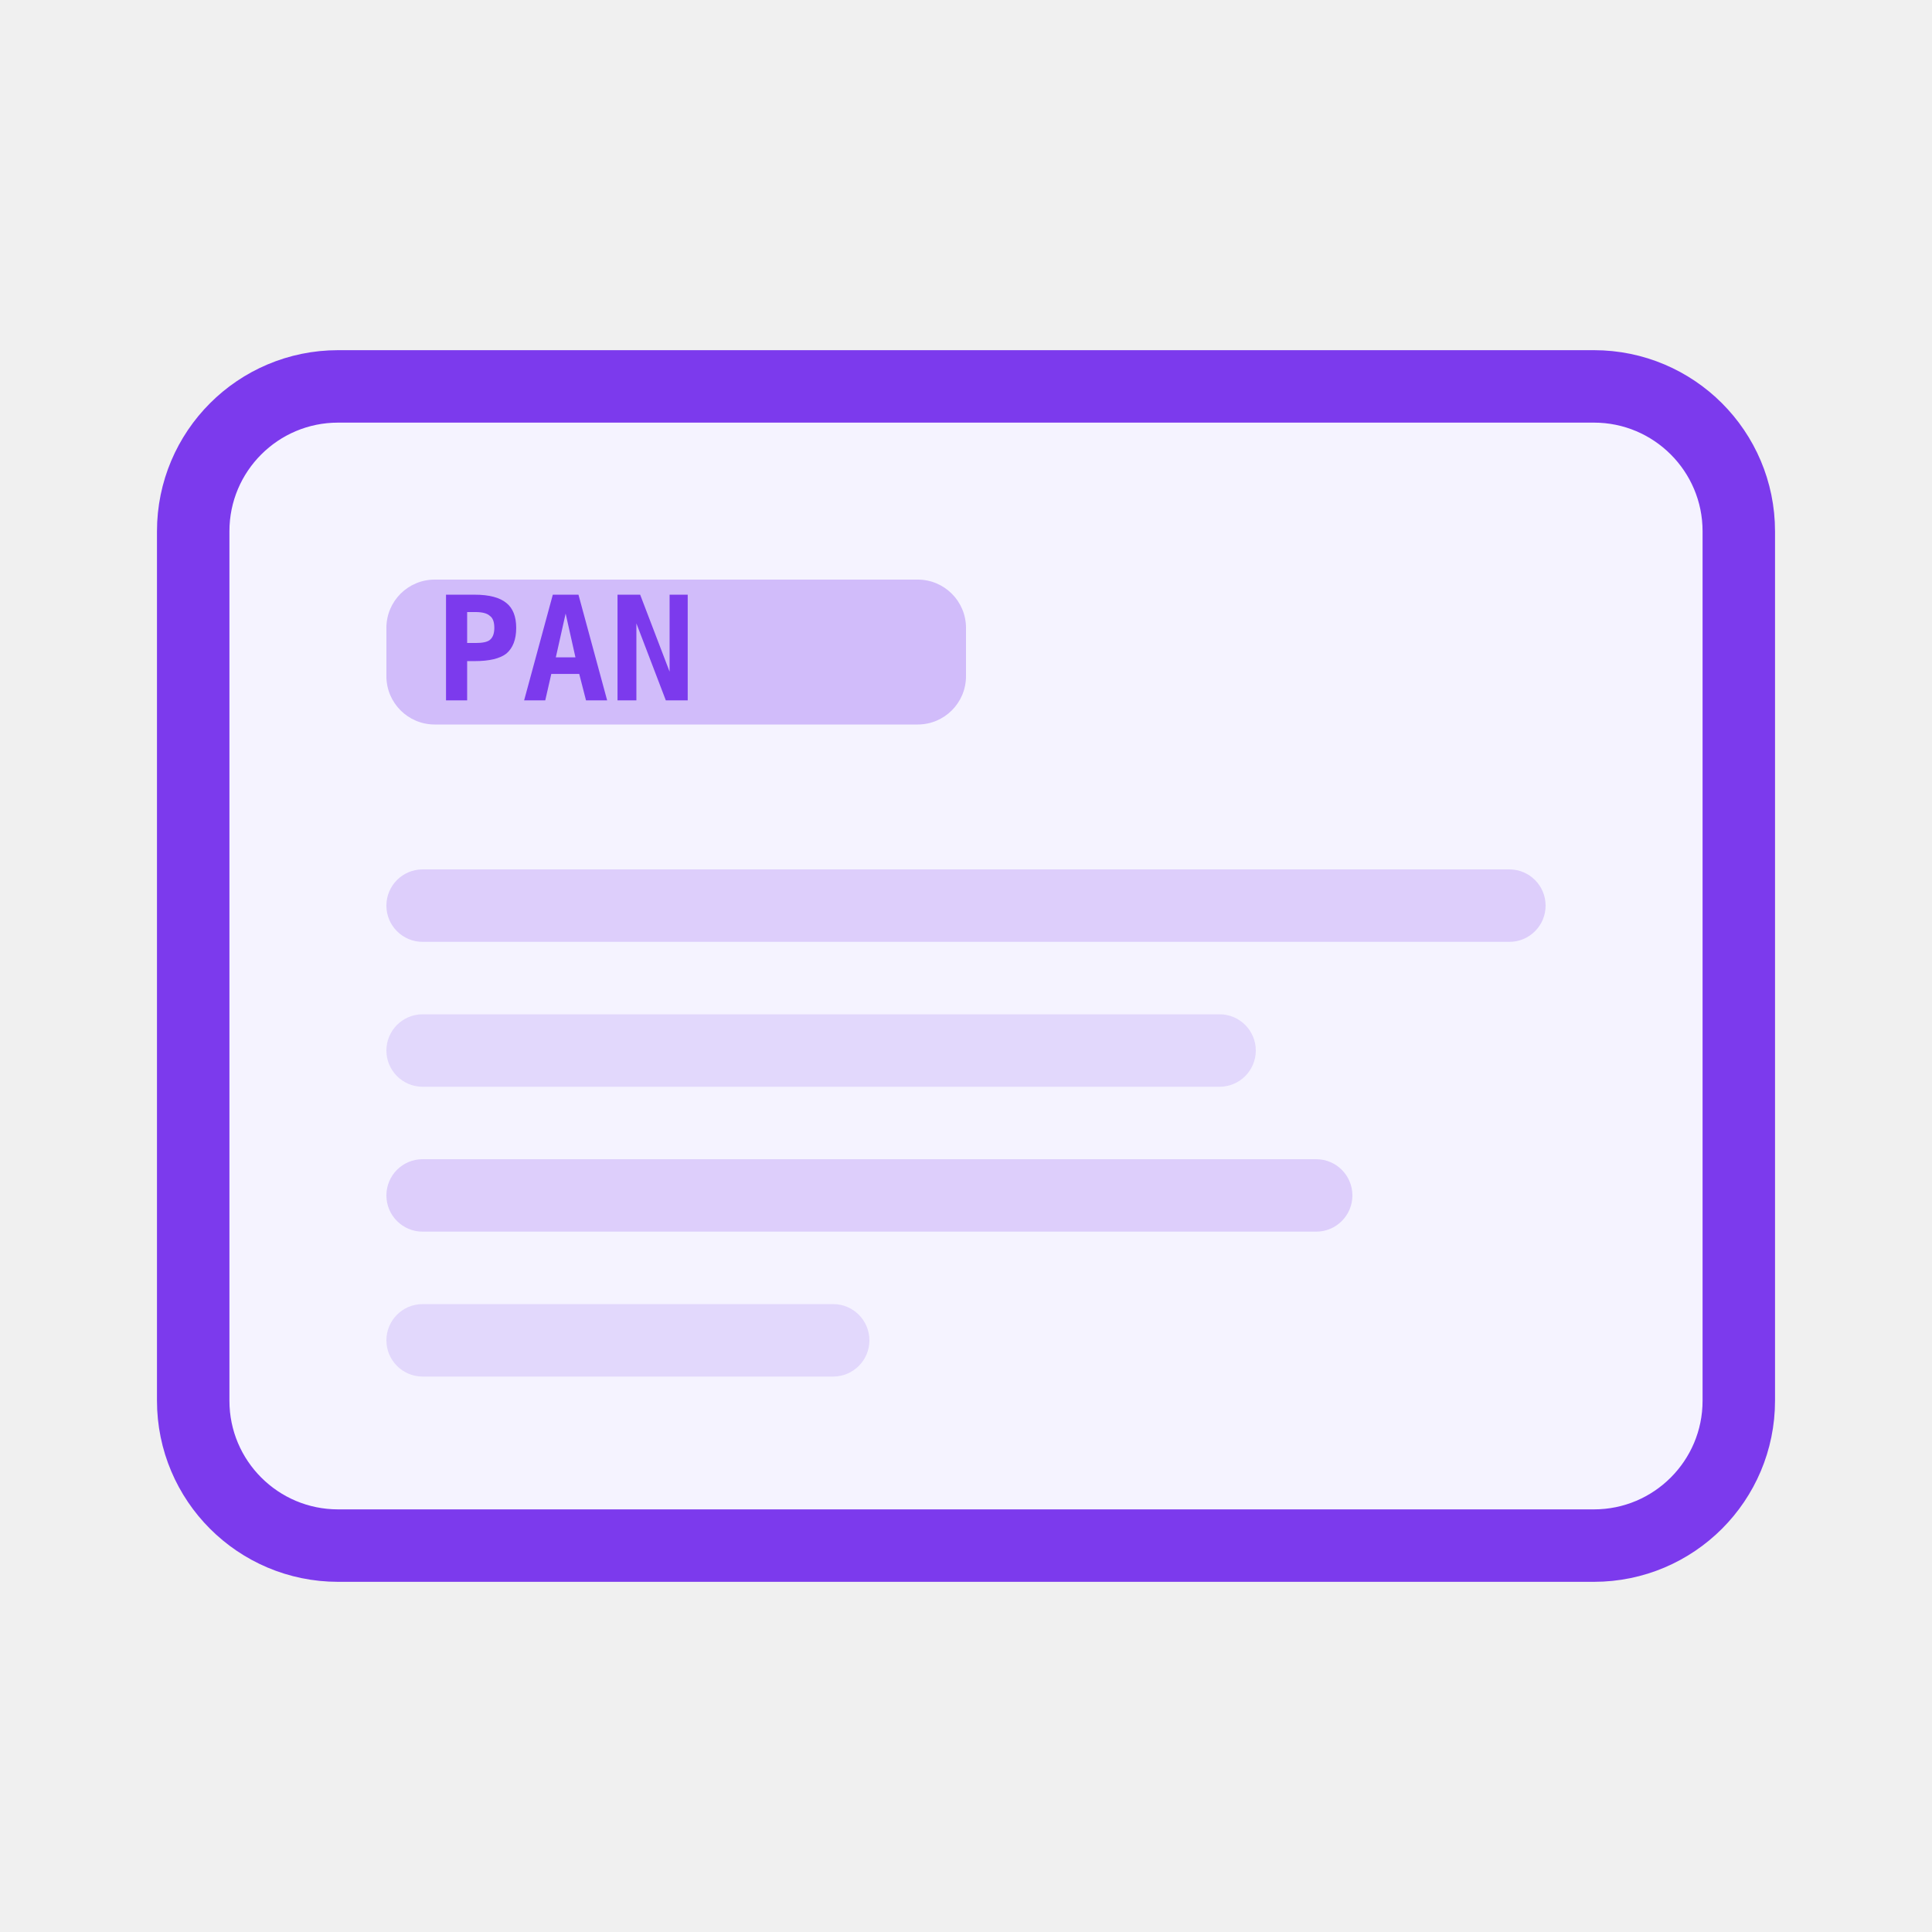
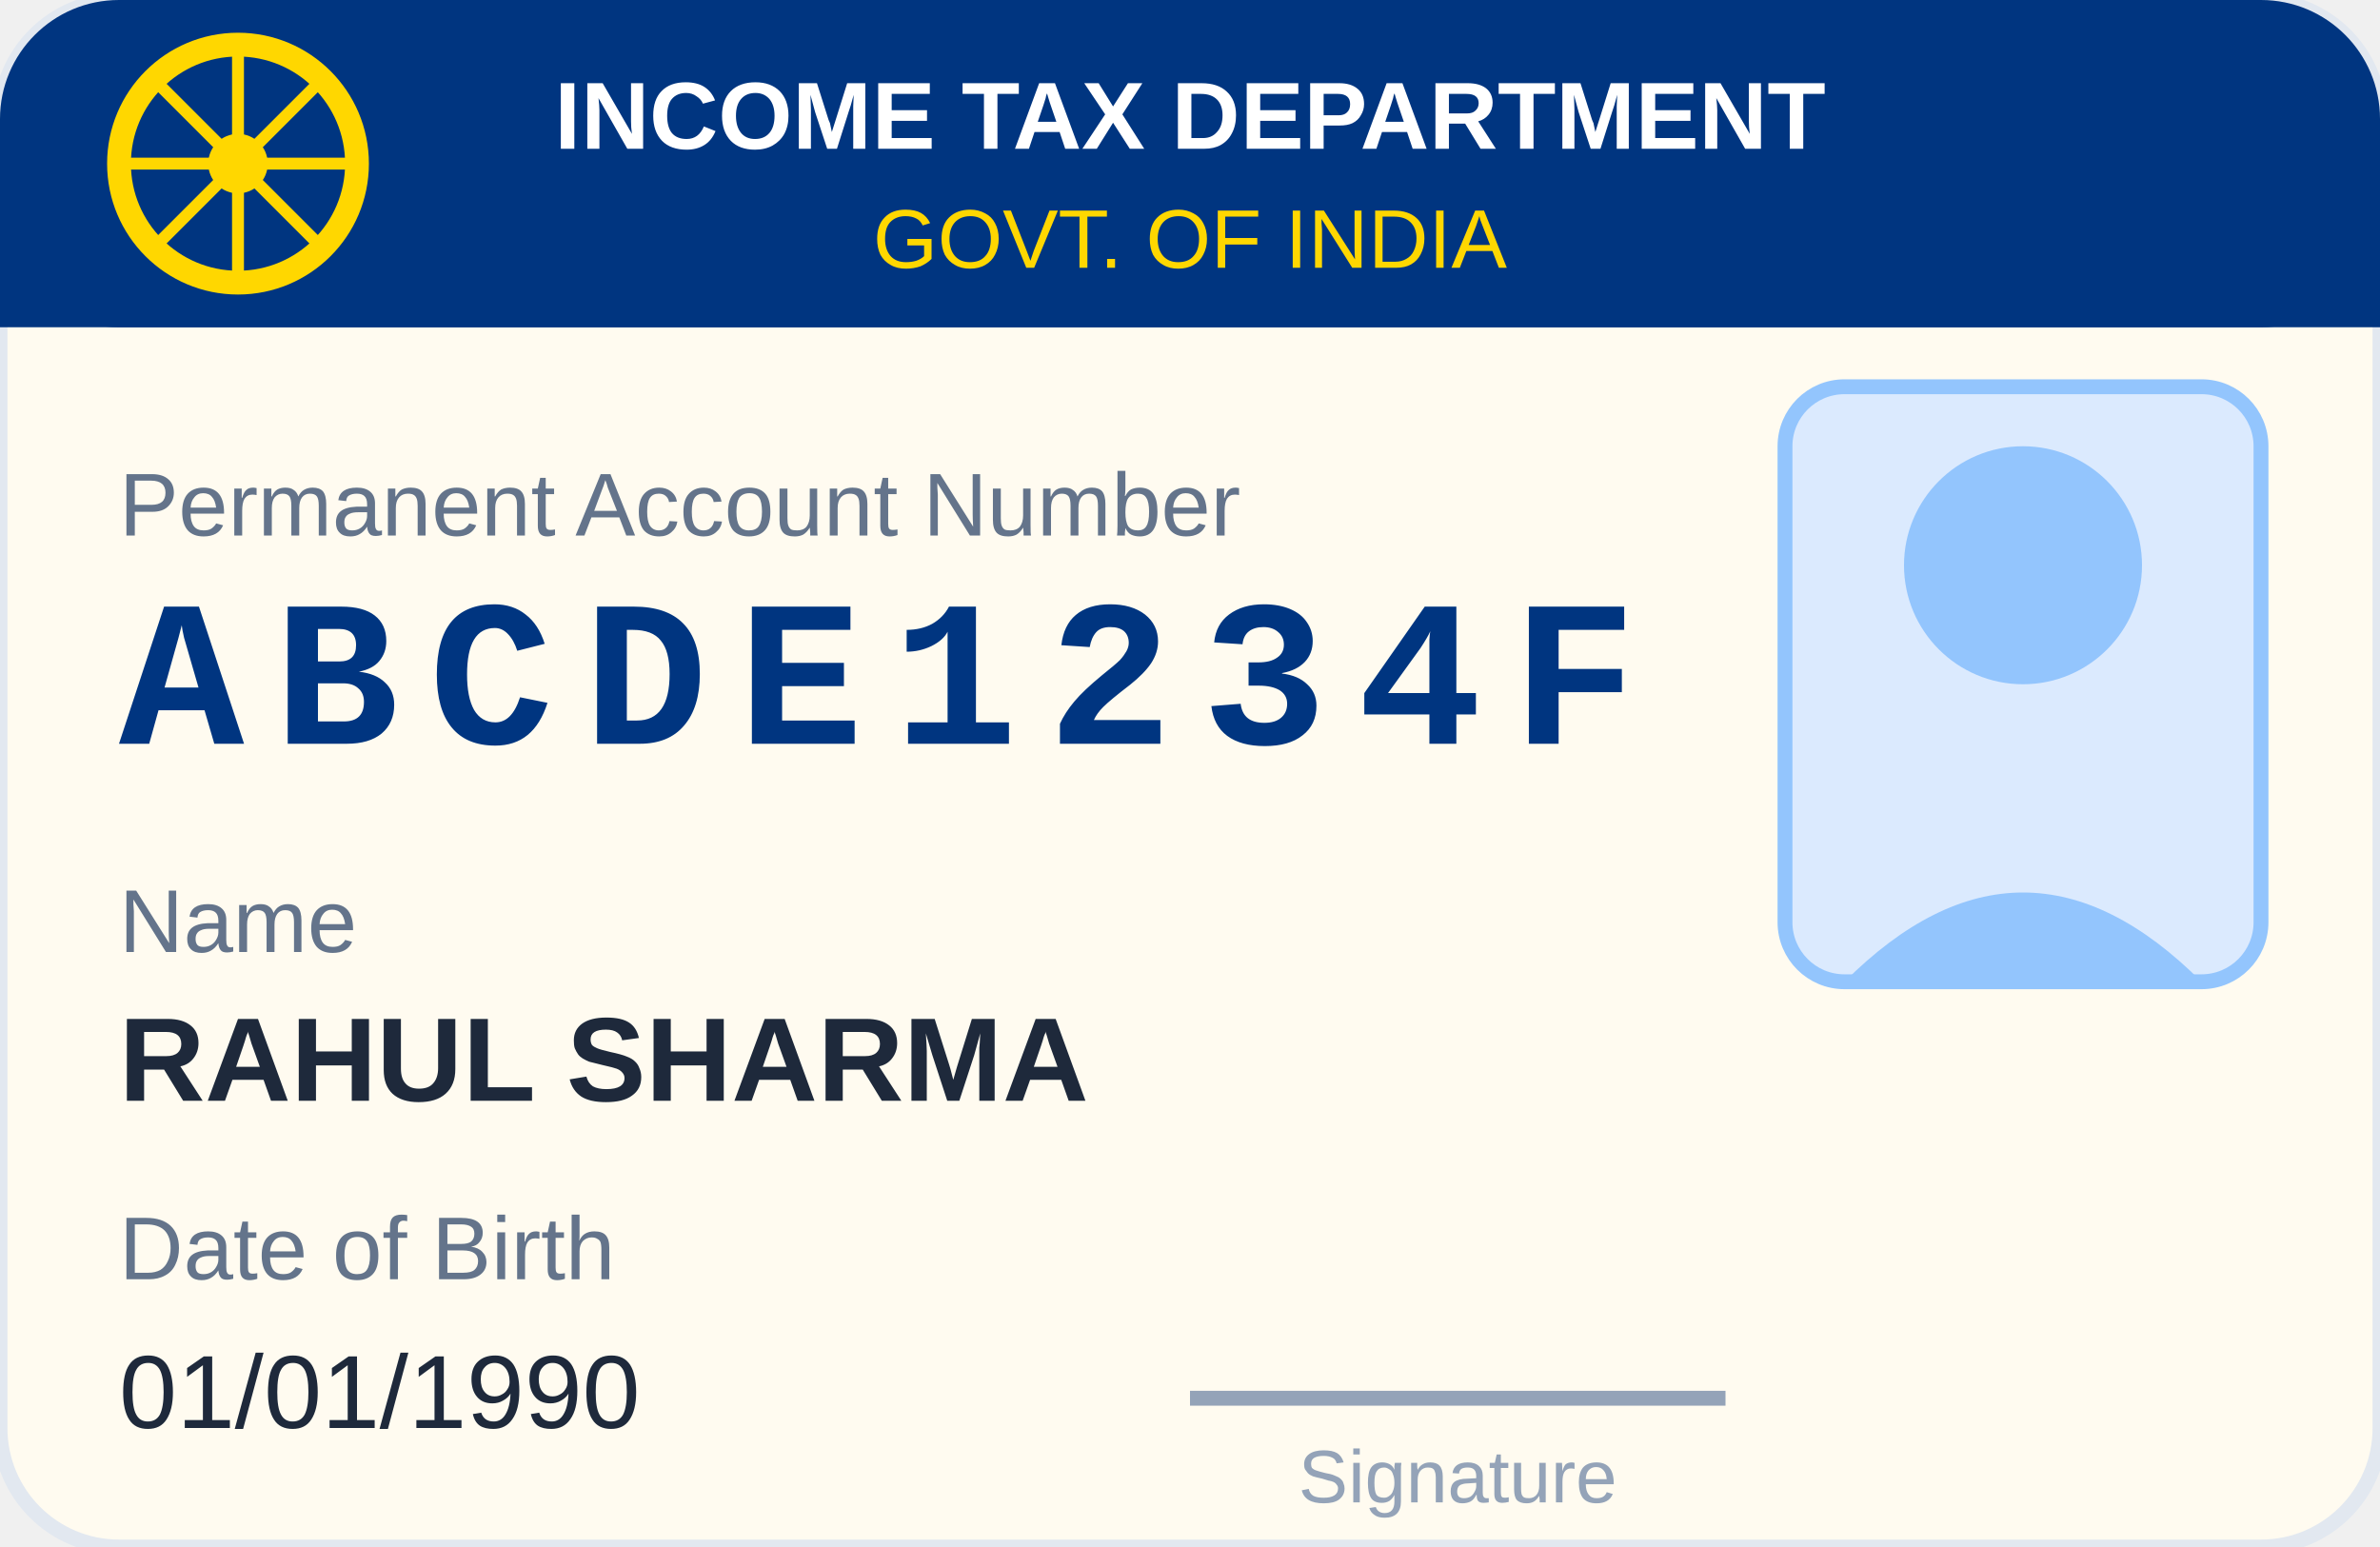
- <svg xmlns="http://www.w3.org/2000/svg" viewBox="0 0 40 40" fill="none">
-   <rect x="4" y="8" width="32" height="24" rx="3" stroke="#7c3aed" stroke-width="1.5" fill="#f5f3ff" />
-   <rect x="8" y="12" width="12" height="3" rx="1" fill="#7c3aed" opacity="0.3" />
-   <text x="9" y="14.5" font-family="monospace" font-size="3" fill="#7c3aed" font-weight="bold">PAN</text>
-   <rect x="8" y="18" width="24" height="1.5" rx="0.75" fill="#7c3aed" opacity="0.2" />
-   <rect x="8" y="21" width="18" height="1.5" rx="0.75" fill="#7c3aed" opacity="0.15" />
-   <rect x="8" y="24" width="20" height="1.5" rx="0.75" fill="#7c3aed" opacity="0.2" />
-   <rect x="8" y="27" width="10" height="1.5" rx="0.75" fill="#7c3aed" opacity="0.15" />
+ <svg xmlns="http://www.w3.org/2000/svg" viewBox="0 0 80 52" fill="none">
+   <rect width="80" height="52" rx="4" fill="#FFFBF0" stroke="#e2e8f0" stroke-width="0.5" />
+   <rect width="80" height="11" rx="4" fill="#003580" />
+   <rect y="7" width="80" height="4" fill="#003580" />
+   <circle cx="8" cy="5.5" r="4" fill="none" stroke="#FFD700" stroke-width="0.8" />
+   <circle cx="8" cy="5.5" r="1" fill="#FFD700" />
+   <line x1="8" y1="1.5" x2="8" y2="9.5" stroke="#FFD700" stroke-width="0.4" />
+   <line x1="4" y1="5.5" x2="12" y2="5.5" stroke="#FFD700" stroke-width="0.4" />
+   <line x1="5.2" y1="2.7" x2="10.8" y2="8.3" stroke="#FFD700" stroke-width="0.4" />
+   <line x1="10.8" y1="2.7" x2="5.2" y2="8.3" stroke="#FFD700" stroke-width="0.4" />
+   <text x="40" y="5" font-family="Arial,sans-serif" font-size="3.2" fill="white" text-anchor="middle" font-weight="bold">INCOME TAX DEPARTMENT</text>
+   <text x="40" y="9" font-family="Arial,sans-serif" font-size="2.8" fill="#FFD700" text-anchor="middle">GOVT. OF INDIA</text>
+   <text x="4" y="18" font-family="Arial,sans-serif" font-size="3" fill="#64748b">Permanent Account Number</text>
+   <text x="4" y="25" font-family="Courier New,monospace" font-size="7" fill="#003580" font-weight="bold" letter-spacing="1">ABCDE1234F</text>
+   <rect x="60" y="13" width="16" height="20" rx="2" fill="#dbeafe" stroke="#93c5fd" stroke-width="0.5" />
+   <circle cx="68" cy="19" r="4" fill="#93c5fd" />
+   <path d="M62 33 Q68 27 74 33" fill="#93c5fd" />
+   <text x="4" y="32" font-family="Arial,sans-serif" font-size="3" fill="#64748b">Name</text>
+   <text x="4" y="37" font-family="Arial,sans-serif" font-size="4" fill="#1e293b" font-weight="bold">RAHUL SHARMA</text>
+   <text x="4" y="43" font-family="Arial,sans-serif" font-size="3" fill="#64748b">Date of Birth</text>
+   <text x="4" y="48" font-family="Arial,sans-serif" font-size="3.5" fill="#1e293b">01/01/1990</text>
+   <line x1="40" y1="47" x2="58" y2="47" stroke="#94a3b8" stroke-width="0.5" />
+   <text x="49" y="50.5" font-family="Arial,sans-serif" font-size="2.5" fill="#94a3b8" text-anchor="middle">Signature</text>
</svg>
